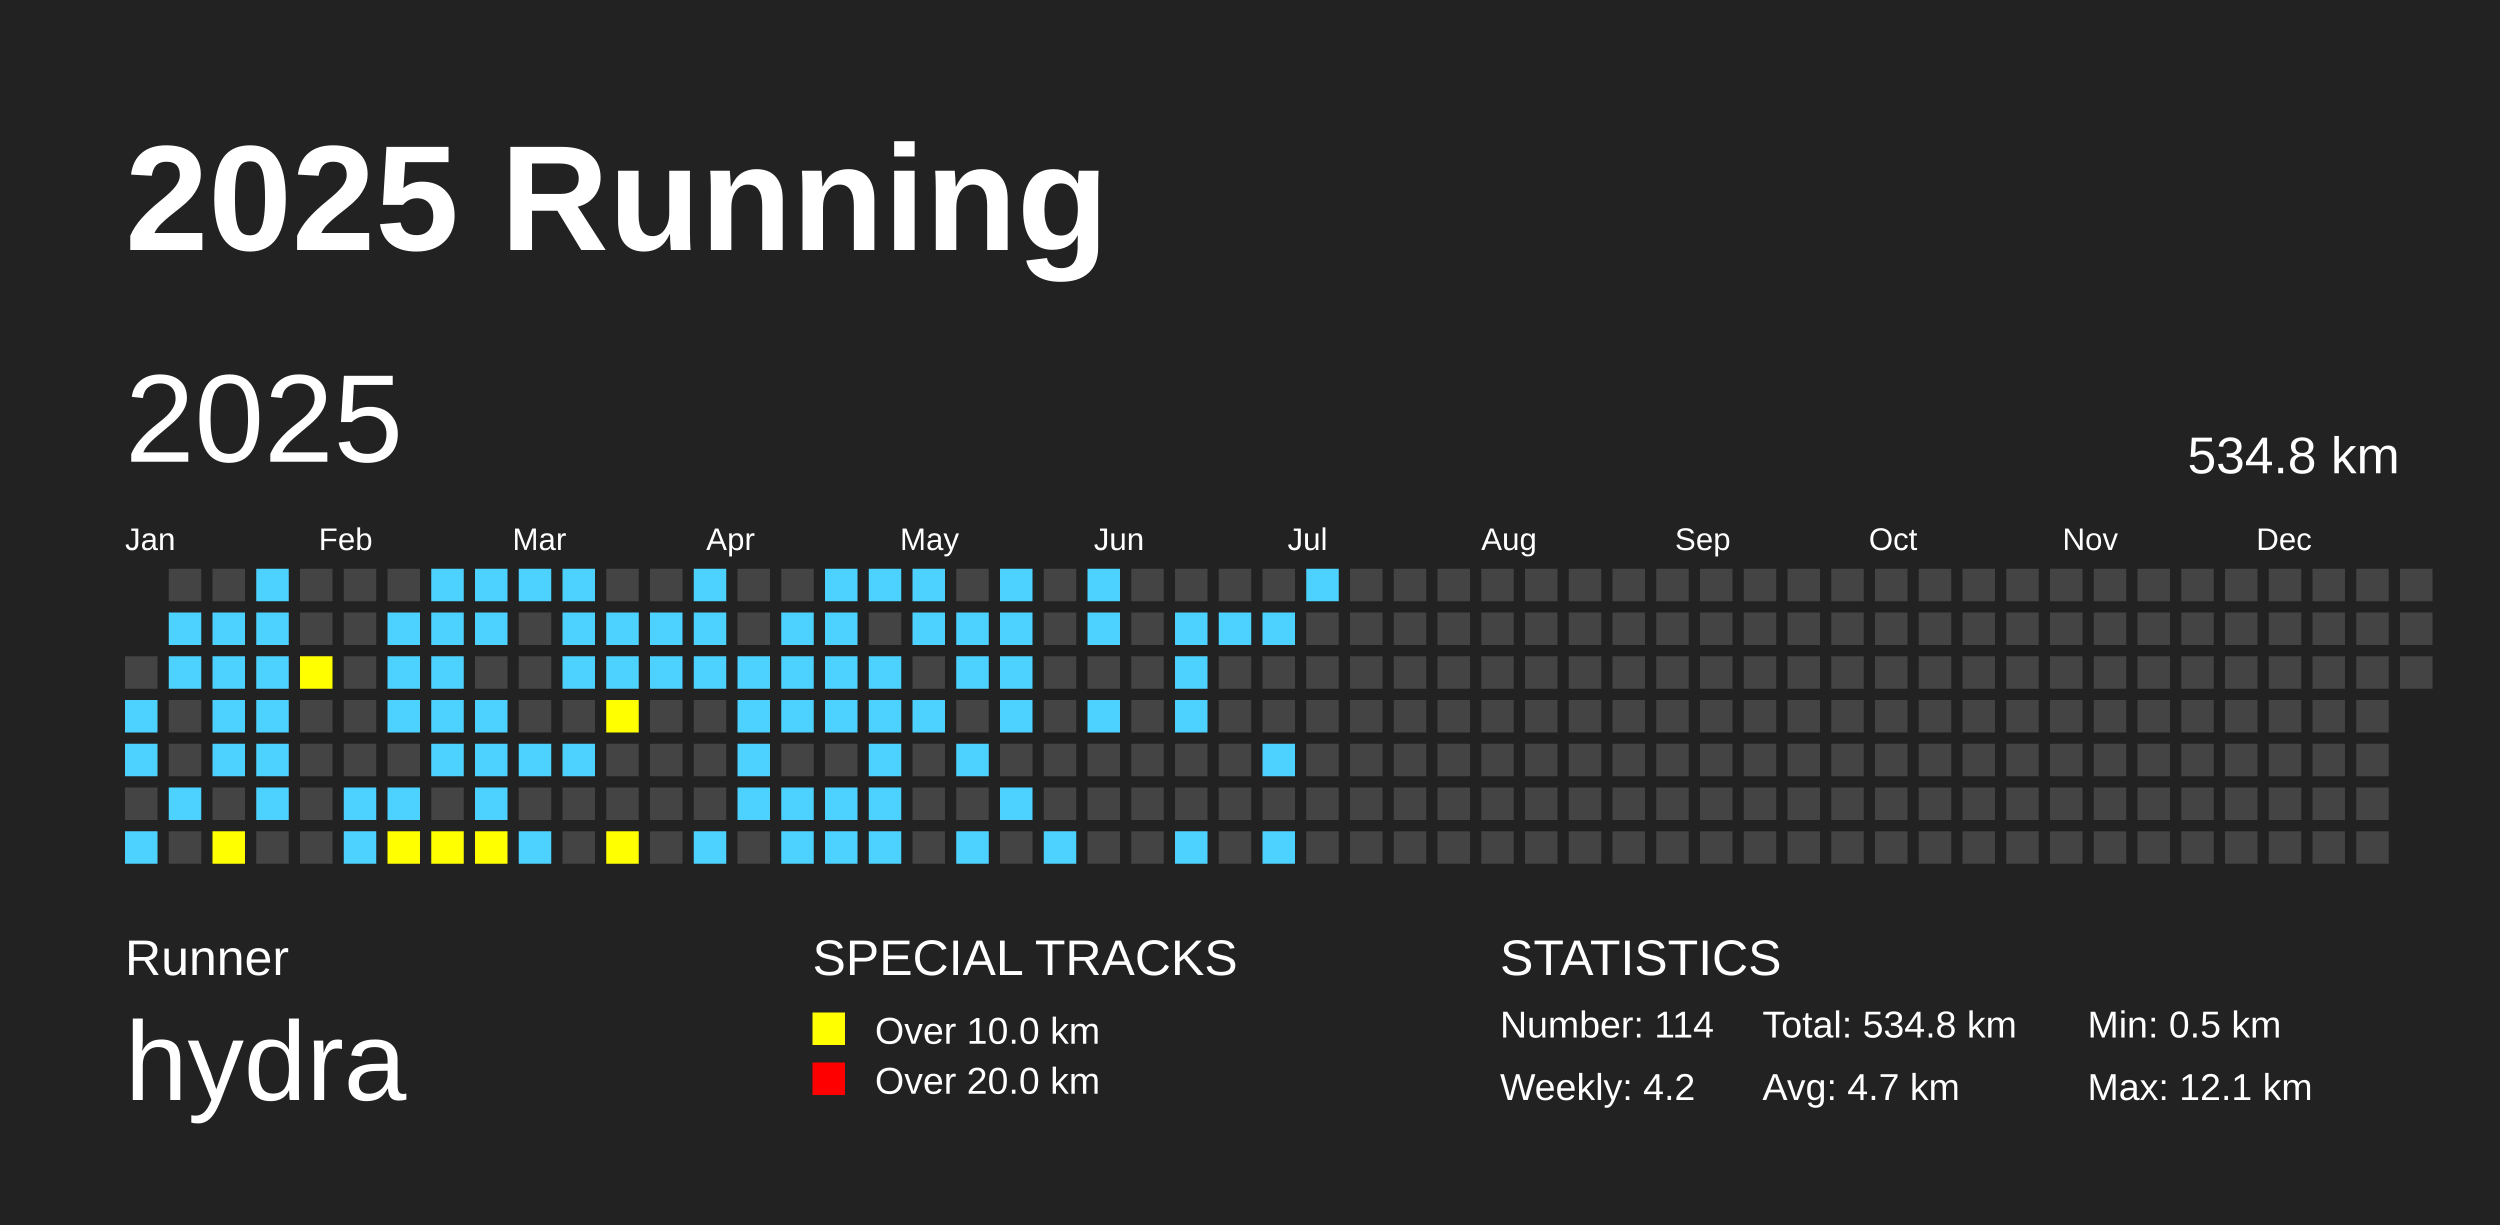
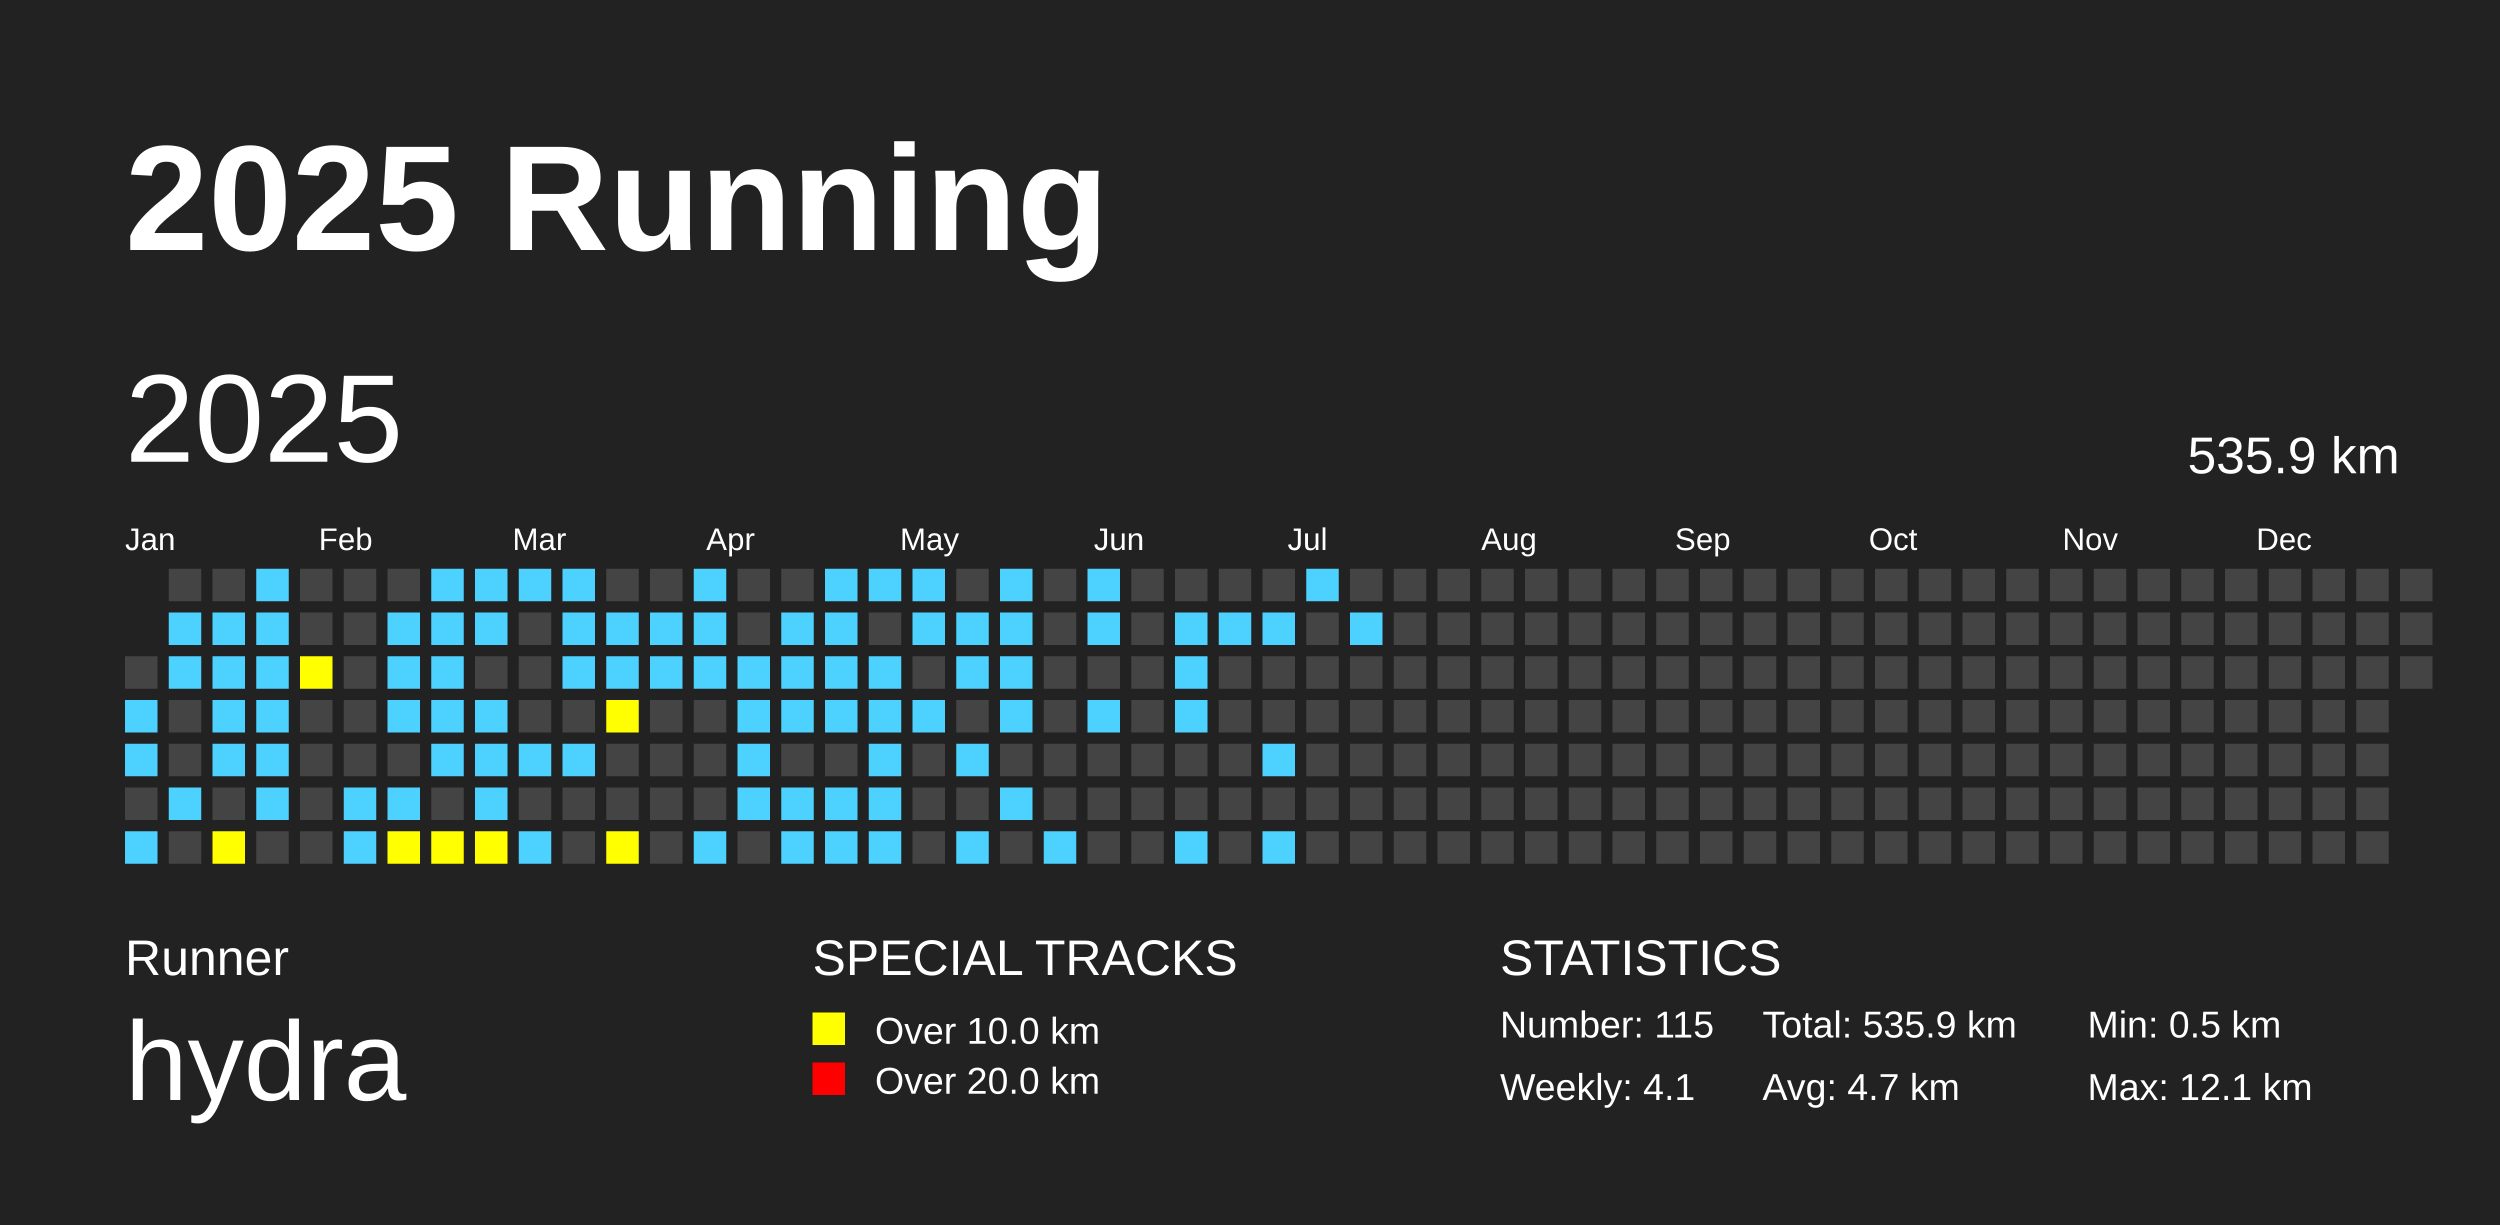
<svg xmlns="http://www.w3.org/2000/svg" baseProfile="full" height="98mm" version="1.1" viewBox="0,0,200,98" width="200mm">
  <defs />
  <rect fill="#222222" height="98" width="200" x="0" y="0" />
  <text fill="#FFFFFF" style="font-size:12px; font-family:Arial; font-weight:bold;" x="10" y="20">2025 Running</text>
  <text fill="#FFFFFF" style="font-size:4px; font-family:Arial" x="10" y="78">Runner</text>
  <text fill="#FFFFFF" style="font-size:9px; font-family:Arial" x="10" y="88">hydra</text>
  <text fill="#FFFFFF" style="font-size:4px; font-family:Arial" x="65" y="78">SPECIAL TRACKS</text>
  <rect fill="yellow" height="2.6" width="2.6" x="65" y="81" />
  <text fill="#FFFFFF" style="font-size:3px; font-family:Arial" x="70" y="83.5">Over 10.0 km</text>
  <rect fill="red" height="2.6" width="2.6" x="65" y="85" />
  <text fill="#FFFFFF" style="font-size:3px; font-family:Arial" x="70" y="87.5">Over 20.0 km</text>
  <text fill="#FFFFFF" style="font-size:4px; font-family:Arial" x="120" y="78">STATISTICS</text>
-   <text fill="#FFFFFF" style="font-size:3px; font-family:Arial" x="120" y="83">Number: 114</text>
-   <text fill="#FFFFFF" style="font-size:3px; font-family:Arial" x="120" y="88">Weekly: 4.2</text>
-   <text fill="#FFFFFF" style="font-size:3px; font-family:Arial" x="141" y="83">Total: 534.8 km</text>
+   <text fill="#FFFFFF" style="font-size:3px; font-family:Arial" x="120" y="83">Number: 115</text>
+   <text fill="#FFFFFF" style="font-size:3px; font-family:Arial" x="120" y="88">Weekly: 4.1</text>
+   <text fill="#FFFFFF" style="font-size:3px; font-family:Arial" x="141" y="83">Total: 535.9 km</text>
  <text fill="#FFFFFF" style="font-size:3px; font-family:Arial" x="141" y="88">Avg: 4.7 km</text>
  <text fill="#FFFFFF" style="font-size:3px; font-family:Arial" x="167" y="83">Min: 0.5 km</text>
  <text fill="#FFFFFF" style="font-size:3px; font-family:Arial" x="167" y="88">Max: 12.1 km</text>
  <text dominant-baseline="hanging" fill="#FFFFFF" style="font-size:10.0px; font-family:Arial;" x="10" y="30">2025</text>
-   <text dominant-baseline="hanging" fill="#FFFFFF" style="font-size:4.125px; font-family:Arial;" x="175" y="35">534.8 km</text>
+   <text dominant-baseline="hanging" fill="#FFFFFF" style="font-size:4.125px; font-family:Arial;" x="175" y="35">535.9 km</text>
  <text fill="#FFFFFF" style="font-size:2.5px; font-family:Arial" x="10.0" y="44">Jan</text>
  <text fill="#FFFFFF" style="font-size:2.5px; font-family:Arial" x="25.5" y="44">Feb</text>
  <text fill="#FFFFFF" style="font-size:2.5px; font-family:Arial" x="41.0" y="44">Mar</text>
  <text fill="#FFFFFF" style="font-size:2.5px; font-family:Arial" x="56.5" y="44">Apr</text>
  <text fill="#FFFFFF" style="font-size:2.5px; font-family:Arial" x="72.0" y="44">May</text>
  <text fill="#FFFFFF" style="font-size:2.5px; font-family:Arial" x="87.5" y="44">Jun</text>
  <text fill="#FFFFFF" style="font-size:2.5px; font-family:Arial" x="103.0" y="44">Jul</text>
  <text fill="#FFFFFF" style="font-size:2.5px; font-family:Arial" x="118.5" y="44">Aug</text>
  <text fill="#FFFFFF" style="font-size:2.5px; font-family:Arial" x="134.0" y="44">Sep</text>
  <text fill="#FFFFFF" style="font-size:2.5px; font-family:Arial" x="149.5" y="44">Oct</text>
  <text fill="#FFFFFF" style="font-size:2.5px; font-family:Arial" x="165.0" y="44">Nov</text>
  <text fill="#FFFFFF" style="font-size:2.5px; font-family:Arial" x="180.5" y="44">Dec</text>
  <rect fill="#444444" height="2.6" width="2.6" x="10.0" y="52.5" />
  <rect fill="#4DD2FF" height="2.6" width="2.6" x="10.0" y="56.0" />
  <rect fill="#4DD2FF" height="2.6" width="2.6" x="10.0" y="59.5" />
  <rect fill="#444444" height="2.6" width="2.6" x="10.0" y="63.0" />
  <rect fill="#4DD2FF" height="2.6" width="2.6" x="10.0" y="66.5" />
  <rect fill="#444444" height="2.6" width="2.6" x="13.5" y="45.5" />
  <rect fill="#4DD2FF" height="2.6" width="2.6" x="13.5" y="49.0" />
  <rect fill="#4DD2FF" height="2.6" width="2.6" x="13.5" y="52.5" />
  <rect fill="#444444" height="2.6" width="2.6" x="13.5" y="56.0" />
  <rect fill="#444444" height="2.6" width="2.6" x="13.5" y="59.5" />
  <rect fill="#4DD2FF" height="2.6" width="2.6" x="13.5" y="63.0" />
  <rect fill="#444444" height="2.6" width="2.6" x="13.5" y="66.5" />
  <rect fill="#444444" height="2.6" width="2.6" x="17.0" y="45.5" />
  <rect fill="#4DD2FF" height="2.6" width="2.6" x="17.0" y="49.0" />
  <rect fill="#4DD2FF" height="2.6" width="2.6" x="17.0" y="52.5" />
  <rect fill="#4DD2FF" height="2.6" width="2.6" x="17.0" y="56.0" />
  <rect fill="#4DD2FF" height="2.6" width="2.6" x="17.0" y="59.5" />
  <rect fill="#444444" height="2.6" width="2.6" x="17.0" y="63.0" />
  <rect fill="yellow" height="2.6" width="2.6" x="17.0" y="66.5" />
  <rect fill="#4DD2FF" height="2.6" width="2.6" x="20.5" y="45.5" />
  <rect fill="#4DD2FF" height="2.6" width="2.6" x="20.5" y="49.0" />
  <rect fill="#4DD2FF" height="2.6" width="2.6" x="20.5" y="52.5" />
  <rect fill="#4DD2FF" height="2.6" width="2.6" x="20.5" y="56.0" />
  <rect fill="#4DD2FF" height="2.6" width="2.6" x="20.5" y="59.5" />
  <rect fill="#4DD2FF" height="2.6" width="2.6" x="20.5" y="63.0" />
  <rect fill="#444444" height="2.6" width="2.6" x="20.5" y="66.5" />
  <rect fill="#444444" height="2.6" width="2.6" x="24.0" y="45.5" />
  <rect fill="#444444" height="2.6" width="2.6" x="24.0" y="49.0" />
  <rect fill="yellow" height="2.6" width="2.6" x="24.0" y="52.5" />
  <rect fill="#444444" height="2.6" width="2.6" x="24.0" y="56.0" />
  <rect fill="#444444" height="2.6" width="2.6" x="24.0" y="59.5" />
  <rect fill="#444444" height="2.6" width="2.6" x="24.0" y="63.0" />
  <rect fill="#444444" height="2.6" width="2.6" x="24.0" y="66.5" />
  <rect fill="#444444" height="2.6" width="2.6" x="27.5" y="45.5" />
  <rect fill="#444444" height="2.6" width="2.6" x="27.5" y="49.0" />
  <rect fill="#444444" height="2.6" width="2.6" x="27.5" y="52.5" />
  <rect fill="#444444" height="2.6" width="2.6" x="27.5" y="56.0" />
  <rect fill="#444444" height="2.6" width="2.6" x="27.5" y="59.5" />
  <rect fill="#4DD2FF" height="2.6" width="2.6" x="27.5" y="63.0" />
  <rect fill="#4DD2FF" height="2.6" width="2.6" x="27.5" y="66.5" />
  <rect fill="#444444" height="2.6" width="2.6" x="31.0" y="45.5" />
  <rect fill="#4DD2FF" height="2.6" width="2.6" x="31.0" y="49.0" />
  <rect fill="#4DD2FF" height="2.6" width="2.6" x="31.0" y="52.5" />
  <rect fill="#4DD2FF" height="2.6" width="2.6" x="31.0" y="56.0" />
  <rect fill="#444444" height="2.6" width="2.6" x="31.0" y="59.5" />
  <rect fill="#4DD2FF" height="2.6" width="2.6" x="31.0" y="63.0" />
  <rect fill="yellow" height="2.6" width="2.6" x="31.0" y="66.5" />
  <rect fill="#4DD2FF" height="2.6" width="2.6" x="34.5" y="45.5" />
  <rect fill="#4DD2FF" height="2.6" width="2.6" x="34.5" y="49.0" />
  <rect fill="#4DD2FF" height="2.6" width="2.6" x="34.5" y="52.5" />
  <rect fill="#4DD2FF" height="2.6" width="2.6" x="34.5" y="56.0" />
  <rect fill="#4DD2FF" height="2.6" width="2.6" x="34.5" y="59.5" />
  <rect fill="#444444" height="2.6" width="2.6" x="34.5" y="63.0" />
  <rect fill="yellow" height="2.6" width="2.6" x="34.5" y="66.5" />
  <rect fill="#4DD2FF" height="2.6" width="2.6" x="38.0" y="45.5" />
  <rect fill="#4DD2FF" height="2.6" width="2.6" x="38.0" y="49.0" />
  <rect fill="#444444" height="2.6" width="2.6" x="38.0" y="52.5" />
  <rect fill="#4DD2FF" height="2.6" width="2.6" x="38.0" y="56.0" />
  <rect fill="#4DD2FF" height="2.6" width="2.6" x="38.0" y="59.5" />
  <rect fill="#4DD2FF" height="2.6" width="2.6" x="38.0" y="63.0" />
  <rect fill="yellow" height="2.6" width="2.6" x="38.0" y="66.5" />
  <rect fill="#4DD2FF" height="2.6" width="2.6" x="41.5" y="45.5" />
  <rect fill="#444444" height="2.6" width="2.6" x="41.5" y="49.0" />
  <rect fill="#444444" height="2.6" width="2.6" x="41.5" y="52.5" />
  <rect fill="#444444" height="2.6" width="2.6" x="41.5" y="56.0" />
  <rect fill="#4DD2FF" height="2.6" width="2.6" x="41.5" y="59.5" />
  <rect fill="#444444" height="2.6" width="2.6" x="41.5" y="63.0" />
  <rect fill="#4DD2FF" height="2.6" width="2.6" x="41.5" y="66.5" />
  <rect fill="#4DD2FF" height="2.6" width="2.6" x="45.0" y="45.5" />
  <rect fill="#4DD2FF" height="2.6" width="2.6" x="45.0" y="49.0" />
  <rect fill="#4DD2FF" height="2.6" width="2.6" x="45.0" y="52.5" />
  <rect fill="#444444" height="2.6" width="2.6" x="45.0" y="56.0" />
  <rect fill="#4DD2FF" height="2.6" width="2.6" x="45.0" y="59.5" />
  <rect fill="#444444" height="2.6" width="2.6" x="45.0" y="63.0" />
  <rect fill="#444444" height="2.6" width="2.6" x="45.0" y="66.5" />
  <rect fill="#444444" height="2.6" width="2.6" x="48.5" y="45.5" />
  <rect fill="#4DD2FF" height="2.6" width="2.6" x="48.5" y="49.0" />
  <rect fill="#4DD2FF" height="2.6" width="2.6" x="48.5" y="52.5" />
  <rect fill="yellow" height="2.6" width="2.6" x="48.5" y="56.0" />
  <rect fill="#444444" height="2.6" width="2.6" x="48.5" y="59.5" />
  <rect fill="#444444" height="2.6" width="2.6" x="48.5" y="63.0" />
  <rect fill="yellow" height="2.6" width="2.6" x="48.5" y="66.5" />
  <rect fill="#444444" height="2.6" width="2.6" x="52.0" y="45.5" />
  <rect fill="#4DD2FF" height="2.6" width="2.6" x="52.0" y="49.0" />
  <rect fill="#4DD2FF" height="2.6" width="2.6" x="52.0" y="52.5" />
  <rect fill="#444444" height="2.6" width="2.6" x="52.0" y="56.0" />
  <rect fill="#444444" height="2.6" width="2.6" x="52.0" y="59.5" />
  <rect fill="#444444" height="2.6" width="2.6" x="52.0" y="63.0" />
  <rect fill="#444444" height="2.6" width="2.6" x="52.0" y="66.5" />
  <rect fill="#4DD2FF" height="2.6" width="2.6" x="55.5" y="45.5" />
  <rect fill="#4DD2FF" height="2.6" width="2.6" x="55.5" y="49.0" />
  <rect fill="#4DD2FF" height="2.6" width="2.6" x="55.5" y="52.5" />
  <rect fill="#444444" height="2.6" width="2.6" x="55.5" y="56.0" />
  <rect fill="#444444" height="2.6" width="2.6" x="55.5" y="59.5" />
  <rect fill="#444444" height="2.6" width="2.6" x="55.5" y="63.0" />
  <rect fill="#4DD2FF" height="2.6" width="2.6" x="55.5" y="66.5" />
  <rect fill="#444444" height="2.6" width="2.6" x="59.0" y="45.5" />
  <rect fill="#444444" height="2.6" width="2.6" x="59.0" y="49.0" />
  <rect fill="#4DD2FF" height="2.6" width="2.6" x="59.0" y="52.5" />
  <rect fill="#4DD2FF" height="2.6" width="2.6" x="59.0" y="56.0" />
  <rect fill="#4DD2FF" height="2.6" width="2.6" x="59.0" y="59.5" />
  <rect fill="#4DD2FF" height="2.6" width="2.6" x="59.0" y="63.0" />
  <rect fill="#444444" height="2.6" width="2.6" x="59.0" y="66.5" />
  <rect fill="#444444" height="2.6" width="2.6" x="62.5" y="45.5" />
  <rect fill="#4DD2FF" height="2.6" width="2.6" x="62.5" y="49.0" />
  <rect fill="#4DD2FF" height="2.6" width="2.6" x="62.5" y="52.5" />
  <rect fill="#4DD2FF" height="2.6" width="2.6" x="62.5" y="56.0" />
  <rect fill="#444444" height="2.6" width="2.6" x="62.5" y="59.5" />
  <rect fill="#4DD2FF" height="2.6" width="2.6" x="62.5" y="63.0" />
  <rect fill="#4DD2FF" height="2.6" width="2.6" x="62.5" y="66.5" />
  <rect fill="#4DD2FF" height="2.6" width="2.6" x="66.0" y="45.5" />
  <rect fill="#4DD2FF" height="2.6" width="2.6" x="66.0" y="49.0" />
  <rect fill="#4DD2FF" height="2.6" width="2.6" x="66.0" y="52.5" />
  <rect fill="#4DD2FF" height="2.6" width="2.6" x="66.0" y="56.0" />
  <rect fill="#444444" height="2.6" width="2.6" x="66.0" y="59.5" />
  <rect fill="#4DD2FF" height="2.6" width="2.6" x="66.0" y="63.0" />
  <rect fill="#4DD2FF" height="2.6" width="2.6" x="66.0" y="66.5" />
  <rect fill="#4DD2FF" height="2.6" width="2.6" x="69.5" y="45.5" />
  <rect fill="#444444" height="2.6" width="2.6" x="69.5" y="49.0" />
  <rect fill="#4DD2FF" height="2.6" width="2.6" x="69.5" y="52.5" />
  <rect fill="#4DD2FF" height="2.6" width="2.6" x="69.5" y="56.0" />
  <rect fill="#4DD2FF" height="2.6" width="2.6" x="69.5" y="59.5" />
  <rect fill="#4DD2FF" height="2.6" width="2.6" x="69.5" y="63.0" />
  <rect fill="#4DD2FF" height="2.6" width="2.6" x="69.5" y="66.5" />
  <rect fill="#4DD2FF" height="2.6" width="2.6" x="73.0" y="45.5" />
  <rect fill="#4DD2FF" height="2.6" width="2.6" x="73.0" y="49.0" />
  <rect fill="#444444" height="2.6" width="2.6" x="73.0" y="52.5" />
  <rect fill="#4DD2FF" height="2.6" width="2.6" x="73.0" y="56.0" />
  <rect fill="#444444" height="2.6" width="2.6" x="73.0" y="59.5" />
  <rect fill="#444444" height="2.6" width="2.6" x="73.0" y="63.0" />
  <rect fill="#444444" height="2.6" width="2.6" x="73.0" y="66.5" />
  <rect fill="#444444" height="2.6" width="2.6" x="76.5" y="45.5" />
  <rect fill="#4DD2FF" height="2.6" width="2.6" x="76.5" y="49.0" />
  <rect fill="#4DD2FF" height="2.6" width="2.6" x="76.5" y="52.5" />
  <rect fill="#444444" height="2.6" width="2.6" x="76.5" y="56.0" />
  <rect fill="#4DD2FF" height="2.6" width="2.6" x="76.5" y="59.5" />
  <rect fill="#444444" height="2.6" width="2.6" x="76.5" y="63.0" />
  <rect fill="#4DD2FF" height="2.6" width="2.6" x="76.5" y="66.5" />
  <rect fill="#4DD2FF" height="2.6" width="2.6" x="80.0" y="45.5" />
  <rect fill="#4DD2FF" height="2.6" width="2.6" x="80.0" y="49.0" />
  <rect fill="#4DD2FF" height="2.6" width="2.6" x="80.0" y="52.5" />
  <rect fill="#4DD2FF" height="2.6" width="2.6" x="80.0" y="56.0" />
  <rect fill="#444444" height="2.6" width="2.6" x="80.0" y="59.5" />
  <rect fill="#4DD2FF" height="2.6" width="2.6" x="80.0" y="63.0" />
  <rect fill="#444444" height="2.6" width="2.6" x="80.0" y="66.5" />
  <rect fill="#444444" height="2.6" width="2.6" x="83.5" y="45.5" />
  <rect fill="#444444" height="2.6" width="2.6" x="83.5" y="49.0" />
  <rect fill="#444444" height="2.6" width="2.6" x="83.5" y="52.5" />
  <rect fill="#444444" height="2.6" width="2.6" x="83.5" y="56.0" />
  <rect fill="#444444" height="2.6" width="2.6" x="83.5" y="59.5" />
  <rect fill="#444444" height="2.6" width="2.6" x="83.5" y="63.0" />
  <rect fill="#4DD2FF" height="2.6" width="2.6" x="83.5" y="66.5" />
  <rect fill="#4DD2FF" height="2.6" width="2.6" x="87.0" y="45.5" />
  <rect fill="#4DD2FF" height="2.6" width="2.6" x="87.0" y="49.0" />
  <rect fill="#444444" height="2.6" width="2.6" x="87.0" y="52.5" />
  <rect fill="#4DD2FF" height="2.6" width="2.6" x="87.0" y="56.0" />
  <rect fill="#444444" height="2.6" width="2.6" x="87.0" y="59.5" />
  <rect fill="#444444" height="2.6" width="2.6" x="87.0" y="63.0" />
  <rect fill="#444444" height="2.6" width="2.6" x="87.0" y="66.5" />
  <rect fill="#444444" height="2.6" width="2.6" x="90.5" y="45.5" />
  <rect fill="#444444" height="2.6" width="2.6" x="90.5" y="49.0" />
  <rect fill="#444444" height="2.6" width="2.6" x="90.5" y="52.5" />
  <rect fill="#444444" height="2.6" width="2.6" x="90.5" y="56.0" />
  <rect fill="#444444" height="2.6" width="2.6" x="90.5" y="59.5" />
  <rect fill="#444444" height="2.6" width="2.6" x="90.5" y="63.0" />
  <rect fill="#444444" height="2.6" width="2.6" x="90.5" y="66.5" />
  <rect fill="#444444" height="2.6" width="2.6" x="94.0" y="45.5" />
  <rect fill="#4DD2FF" height="2.6" width="2.6" x="94.0" y="49.0" />
  <rect fill="#4DD2FF" height="2.6" width="2.6" x="94.0" y="52.5" />
  <rect fill="#4DD2FF" height="2.6" width="2.6" x="94.0" y="56.0" />
  <rect fill="#444444" height="2.6" width="2.6" x="94.0" y="59.5" />
  <rect fill="#444444" height="2.6" width="2.6" x="94.0" y="63.0" />
  <rect fill="#4DD2FF" height="2.6" width="2.6" x="94.0" y="66.5" />
  <rect fill="#444444" height="2.6" width="2.6" x="97.5" y="45.5" />
  <rect fill="#4DD2FF" height="2.6" width="2.6" x="97.5" y="49.0" />
  <rect fill="#444444" height="2.6" width="2.6" x="97.5" y="52.5" />
  <rect fill="#444444" height="2.6" width="2.6" x="97.5" y="56.0" />
  <rect fill="#444444" height="2.6" width="2.6" x="97.5" y="59.5" />
  <rect fill="#444444" height="2.6" width="2.6" x="97.5" y="63.0" />
  <rect fill="#444444" height="2.6" width="2.6" x="97.5" y="66.5" />
  <rect fill="#444444" height="2.6" width="2.6" x="101.0" y="45.5" />
  <rect fill="#4DD2FF" height="2.6" width="2.6" x="101.0" y="49.0" />
  <rect fill="#444444" height="2.6" width="2.6" x="101.0" y="52.5" />
  <rect fill="#444444" height="2.6" width="2.6" x="101.0" y="56.0" />
  <rect fill="#4DD2FF" height="2.6" width="2.6" x="101.0" y="59.5" />
  <rect fill="#444444" height="2.6" width="2.6" x="101.0" y="63.0" />
  <rect fill="#4DD2FF" height="2.6" width="2.6" x="101.0" y="66.5" />
  <rect fill="#4DD2FF" height="2.6" width="2.6" x="104.5" y="45.5" />
  <rect fill="#444444" height="2.6" width="2.6" x="104.5" y="49.0" />
  <rect fill="#444444" height="2.6" width="2.6" x="104.5" y="52.5" />
  <rect fill="#444444" height="2.6" width="2.6" x="104.5" y="56.0" />
  <rect fill="#444444" height="2.6" width="2.6" x="104.5" y="59.5" />
  <rect fill="#444444" height="2.6" width="2.6" x="104.5" y="63.0" />
  <rect fill="#444444" height="2.6" width="2.6" x="104.5" y="66.5" />
  <rect fill="#444444" height="2.6" width="2.6" x="108.0" y="45.5" />
-   <rect fill="#444444" height="2.6" width="2.6" x="108.0" y="49.0" />
+   <rect fill="#4DD2FF" height="2.6" width="2.6" x="108.0" y="49.0" />
  <rect fill="#444444" height="2.6" width="2.6" x="108.0" y="52.5" />
  <rect fill="#444444" height="2.6" width="2.6" x="108.0" y="56.0" />
  <rect fill="#444444" height="2.6" width="2.6" x="108.0" y="59.5" />
  <rect fill="#444444" height="2.6" width="2.6" x="108.0" y="63.0" />
  <rect fill="#444444" height="2.6" width="2.6" x="108.0" y="66.5" />
  <rect fill="#444444" height="2.6" width="2.6" x="111.5" y="45.5" />
  <rect fill="#444444" height="2.6" width="2.6" x="111.5" y="49.0" />
  <rect fill="#444444" height="2.6" width="2.6" x="111.5" y="52.5" />
  <rect fill="#444444" height="2.6" width="2.6" x="111.5" y="56.0" />
  <rect fill="#444444" height="2.6" width="2.6" x="111.5" y="59.5" />
  <rect fill="#444444" height="2.6" width="2.6" x="111.5" y="63.0" />
  <rect fill="#444444" height="2.6" width="2.6" x="111.5" y="66.5" />
  <rect fill="#444444" height="2.6" width="2.6" x="115.0" y="45.5" />
  <rect fill="#444444" height="2.6" width="2.6" x="115.0" y="49.0" />
  <rect fill="#444444" height="2.6" width="2.6" x="115.0" y="52.5" />
  <rect fill="#444444" height="2.6" width="2.6" x="115.0" y="56.0" />
  <rect fill="#444444" height="2.6" width="2.6" x="115.0" y="59.5" />
  <rect fill="#444444" height="2.6" width="2.6" x="115.0" y="63.0" />
  <rect fill="#444444" height="2.6" width="2.6" x="115.0" y="66.5" />
  <rect fill="#444444" height="2.6" width="2.6" x="118.5" y="45.5" />
  <rect fill="#444444" height="2.6" width="2.6" x="118.5" y="49.0" />
  <rect fill="#444444" height="2.6" width="2.6" x="118.5" y="52.5" />
  <rect fill="#444444" height="2.6" width="2.6" x="118.5" y="56.0" />
  <rect fill="#444444" height="2.6" width="2.6" x="118.5" y="59.5" />
  <rect fill="#444444" height="2.6" width="2.6" x="118.5" y="63.0" />
  <rect fill="#444444" height="2.6" width="2.6" x="118.5" y="66.5" />
  <rect fill="#444444" height="2.6" width="2.6" x="122.0" y="45.5" />
  <rect fill="#444444" height="2.6" width="2.6" x="122.0" y="49.0" />
  <rect fill="#444444" height="2.6" width="2.6" x="122.0" y="52.5" />
  <rect fill="#444444" height="2.6" width="2.6" x="122.0" y="56.0" />
  <rect fill="#444444" height="2.6" width="2.6" x="122.0" y="59.5" />
  <rect fill="#444444" height="2.6" width="2.6" x="122.0" y="63.0" />
  <rect fill="#444444" height="2.6" width="2.6" x="122.0" y="66.5" />
  <rect fill="#444444" height="2.6" width="2.6" x="125.5" y="45.5" />
  <rect fill="#444444" height="2.6" width="2.6" x="125.5" y="49.0" />
  <rect fill="#444444" height="2.6" width="2.6" x="125.5" y="52.5" />
  <rect fill="#444444" height="2.6" width="2.6" x="125.5" y="56.0" />
  <rect fill="#444444" height="2.6" width="2.6" x="125.5" y="59.5" />
  <rect fill="#444444" height="2.6" width="2.6" x="125.5" y="63.0" />
  <rect fill="#444444" height="2.6" width="2.6" x="125.5" y="66.5" />
  <rect fill="#444444" height="2.6" width="2.6" x="129.0" y="45.5" />
  <rect fill="#444444" height="2.6" width="2.6" x="129.0" y="49.0" />
  <rect fill="#444444" height="2.6" width="2.6" x="129.0" y="52.5" />
  <rect fill="#444444" height="2.6" width="2.6" x="129.0" y="56.0" />
  <rect fill="#444444" height="2.6" width="2.6" x="129.0" y="59.5" />
  <rect fill="#444444" height="2.6" width="2.6" x="129.0" y="63.0" />
  <rect fill="#444444" height="2.6" width="2.6" x="129.0" y="66.5" />
  <rect fill="#444444" height="2.6" width="2.6" x="132.5" y="45.5" />
  <rect fill="#444444" height="2.6" width="2.6" x="132.5" y="49.0" />
  <rect fill="#444444" height="2.6" width="2.6" x="132.5" y="52.5" />
  <rect fill="#444444" height="2.6" width="2.6" x="132.5" y="56.0" />
  <rect fill="#444444" height="2.6" width="2.6" x="132.5" y="59.5" />
  <rect fill="#444444" height="2.6" width="2.6" x="132.5" y="63.0" />
  <rect fill="#444444" height="2.6" width="2.6" x="132.5" y="66.5" />
  <rect fill="#444444" height="2.6" width="2.6" x="136.0" y="45.5" />
  <rect fill="#444444" height="2.6" width="2.6" x="136.0" y="49.0" />
  <rect fill="#444444" height="2.6" width="2.6" x="136.0" y="52.5" />
  <rect fill="#444444" height="2.6" width="2.6" x="136.0" y="56.0" />
  <rect fill="#444444" height="2.6" width="2.6" x="136.0" y="59.5" />
  <rect fill="#444444" height="2.6" width="2.6" x="136.0" y="63.0" />
  <rect fill="#444444" height="2.6" width="2.6" x="136.0" y="66.5" />
  <rect fill="#444444" height="2.6" width="2.6" x="139.5" y="45.5" />
  <rect fill="#444444" height="2.6" width="2.6" x="139.5" y="49.0" />
  <rect fill="#444444" height="2.6" width="2.6" x="139.5" y="52.5" />
  <rect fill="#444444" height="2.6" width="2.6" x="139.5" y="56.0" />
  <rect fill="#444444" height="2.6" width="2.6" x="139.5" y="59.5" />
  <rect fill="#444444" height="2.6" width="2.6" x="139.5" y="63.0" />
  <rect fill="#444444" height="2.6" width="2.6" x="139.5" y="66.5" />
  <rect fill="#444444" height="2.6" width="2.6" x="143.0" y="45.5" />
  <rect fill="#444444" height="2.6" width="2.6" x="143.0" y="49.0" />
  <rect fill="#444444" height="2.6" width="2.6" x="143.0" y="52.5" />
  <rect fill="#444444" height="2.6" width="2.6" x="143.0" y="56.0" />
  <rect fill="#444444" height="2.6" width="2.6" x="143.0" y="59.5" />
  <rect fill="#444444" height="2.6" width="2.6" x="143.0" y="63.0" />
  <rect fill="#444444" height="2.6" width="2.6" x="143.0" y="66.5" />
  <rect fill="#444444" height="2.6" width="2.6" x="146.5" y="45.5" />
  <rect fill="#444444" height="2.6" width="2.6" x="146.5" y="49.0" />
  <rect fill="#444444" height="2.6" width="2.6" x="146.5" y="52.5" />
  <rect fill="#444444" height="2.6" width="2.6" x="146.5" y="56.0" />
  <rect fill="#444444" height="2.6" width="2.6" x="146.5" y="59.5" />
  <rect fill="#444444" height="2.6" width="2.6" x="146.5" y="63.0" />
  <rect fill="#444444" height="2.6" width="2.6" x="146.5" y="66.5" />
  <rect fill="#444444" height="2.6" width="2.6" x="150.0" y="45.5" />
  <rect fill="#444444" height="2.6" width="2.6" x="150.0" y="49.0" />
  <rect fill="#444444" height="2.6" width="2.6" x="150.0" y="52.5" />
  <rect fill="#444444" height="2.6" width="2.6" x="150.0" y="56.0" />
  <rect fill="#444444" height="2.6" width="2.6" x="150.0" y="59.5" />
  <rect fill="#444444" height="2.6" width="2.6" x="150.0" y="63.0" />
  <rect fill="#444444" height="2.6" width="2.6" x="150.0" y="66.5" />
  <rect fill="#444444" height="2.6" width="2.6" x="153.5" y="45.5" />
  <rect fill="#444444" height="2.6" width="2.6" x="153.5" y="49.0" />
  <rect fill="#444444" height="2.6" width="2.6" x="153.5" y="52.5" />
  <rect fill="#444444" height="2.6" width="2.6" x="153.5" y="56.0" />
  <rect fill="#444444" height="2.6" width="2.6" x="153.5" y="59.5" />
  <rect fill="#444444" height="2.6" width="2.6" x="153.5" y="63.0" />
  <rect fill="#444444" height="2.6" width="2.6" x="153.5" y="66.5" />
  <rect fill="#444444" height="2.6" width="2.6" x="157.0" y="45.5" />
  <rect fill="#444444" height="2.6" width="2.6" x="157.0" y="49.0" />
  <rect fill="#444444" height="2.6" width="2.6" x="157.0" y="52.5" />
  <rect fill="#444444" height="2.6" width="2.6" x="157.0" y="56.0" />
  <rect fill="#444444" height="2.6" width="2.6" x="157.0" y="59.5" />
  <rect fill="#444444" height="2.6" width="2.6" x="157.0" y="63.0" />
  <rect fill="#444444" height="2.6" width="2.6" x="157.0" y="66.5" />
  <rect fill="#444444" height="2.6" width="2.6" x="160.5" y="45.5" />
  <rect fill="#444444" height="2.6" width="2.6" x="160.5" y="49.0" />
  <rect fill="#444444" height="2.6" width="2.6" x="160.5" y="52.5" />
  <rect fill="#444444" height="2.6" width="2.6" x="160.5" y="56.0" />
  <rect fill="#444444" height="2.6" width="2.6" x="160.5" y="59.5" />
  <rect fill="#444444" height="2.6" width="2.6" x="160.5" y="63.0" />
  <rect fill="#444444" height="2.6" width="2.6" x="160.5" y="66.5" />
  <rect fill="#444444" height="2.6" width="2.6" x="164.0" y="45.5" />
  <rect fill="#444444" height="2.6" width="2.6" x="164.0" y="49.0" />
  <rect fill="#444444" height="2.6" width="2.6" x="164.0" y="52.5" />
  <rect fill="#444444" height="2.6" width="2.6" x="164.0" y="56.0" />
  <rect fill="#444444" height="2.6" width="2.6" x="164.0" y="59.5" />
  <rect fill="#444444" height="2.6" width="2.6" x="164.0" y="63.0" />
  <rect fill="#444444" height="2.6" width="2.6" x="164.0" y="66.5" />
  <rect fill="#444444" height="2.6" width="2.6" x="167.5" y="45.5" />
  <rect fill="#444444" height="2.6" width="2.6" x="167.5" y="49.0" />
  <rect fill="#444444" height="2.6" width="2.6" x="167.5" y="52.5" />
  <rect fill="#444444" height="2.6" width="2.6" x="167.5" y="56.0" />
  <rect fill="#444444" height="2.6" width="2.6" x="167.5" y="59.5" />
  <rect fill="#444444" height="2.6" width="2.6" x="167.5" y="63.0" />
  <rect fill="#444444" height="2.6" width="2.6" x="167.5" y="66.5" />
  <rect fill="#444444" height="2.6" width="2.6" x="171.0" y="45.5" />
  <rect fill="#444444" height="2.6" width="2.6" x="171.0" y="49.0" />
  <rect fill="#444444" height="2.6" width="2.6" x="171.0" y="52.5" />
  <rect fill="#444444" height="2.6" width="2.6" x="171.0" y="56.0" />
  <rect fill="#444444" height="2.6" width="2.6" x="171.0" y="59.5" />
  <rect fill="#444444" height="2.6" width="2.6" x="171.0" y="63.0" />
  <rect fill="#444444" height="2.6" width="2.6" x="171.0" y="66.5" />
  <rect fill="#444444" height="2.6" width="2.6" x="174.5" y="45.5" />
  <rect fill="#444444" height="2.6" width="2.6" x="174.5" y="49.0" />
  <rect fill="#444444" height="2.6" width="2.6" x="174.5" y="52.5" />
  <rect fill="#444444" height="2.6" width="2.6" x="174.5" y="56.0" />
  <rect fill="#444444" height="2.6" width="2.6" x="174.5" y="59.5" />
  <rect fill="#444444" height="2.6" width="2.6" x="174.5" y="63.0" />
  <rect fill="#444444" height="2.6" width="2.6" x="174.5" y="66.5" />
  <rect fill="#444444" height="2.6" width="2.6" x="178.0" y="45.5" />
  <rect fill="#444444" height="2.6" width="2.6" x="178.0" y="49.0" />
  <rect fill="#444444" height="2.6" width="2.6" x="178.0" y="52.5" />
  <rect fill="#444444" height="2.6" width="2.6" x="178.0" y="56.0" />
  <rect fill="#444444" height="2.6" width="2.6" x="178.0" y="59.5" />
  <rect fill="#444444" height="2.6" width="2.6" x="178.0" y="63.0" />
  <rect fill="#444444" height="2.6" width="2.6" x="178.0" y="66.5" />
  <rect fill="#444444" height="2.6" width="2.6" x="181.5" y="45.5" />
  <rect fill="#444444" height="2.6" width="2.6" x="181.5" y="49.0" />
  <rect fill="#444444" height="2.6" width="2.6" x="181.5" y="52.5" />
  <rect fill="#444444" height="2.6" width="2.6" x="181.5" y="56.0" />
  <rect fill="#444444" height="2.6" width="2.6" x="181.5" y="59.5" />
  <rect fill="#444444" height="2.6" width="2.6" x="181.5" y="63.0" />
  <rect fill="#444444" height="2.6" width="2.6" x="181.5" y="66.5" />
  <rect fill="#444444" height="2.6" width="2.6" x="185.0" y="45.5" />
  <rect fill="#444444" height="2.6" width="2.6" x="185.0" y="49.0" />
  <rect fill="#444444" height="2.6" width="2.6" x="185.0" y="52.5" />
  <rect fill="#444444" height="2.6" width="2.6" x="185.0" y="56.0" />
  <rect fill="#444444" height="2.6" width="2.6" x="185.0" y="59.5" />
  <rect fill="#444444" height="2.6" width="2.6" x="185.0" y="63.0" />
  <rect fill="#444444" height="2.6" width="2.6" x="185.0" y="66.5" />
  <rect fill="#444444" height="2.6" width="2.6" x="188.5" y="45.5" />
  <rect fill="#444444" height="2.6" width="2.6" x="188.5" y="49.0" />
  <rect fill="#444444" height="2.6" width="2.6" x="188.5" y="52.5" />
  <rect fill="#444444" height="2.6" width="2.6" x="188.5" y="56.0" />
  <rect fill="#444444" height="2.6" width="2.6" x="188.5" y="59.5" />
  <rect fill="#444444" height="2.6" width="2.6" x="188.5" y="63.0" />
  <rect fill="#444444" height="2.6" width="2.6" x="188.5" y="66.5" />
  <rect fill="#444444" height="2.6" width="2.6" x="192.0" y="45.5" />
  <rect fill="#444444" height="2.6" width="2.6" x="192.0" y="49.0" />
  <rect fill="#444444" height="2.6" width="2.6" x="192.0" y="52.5" />
</svg>
